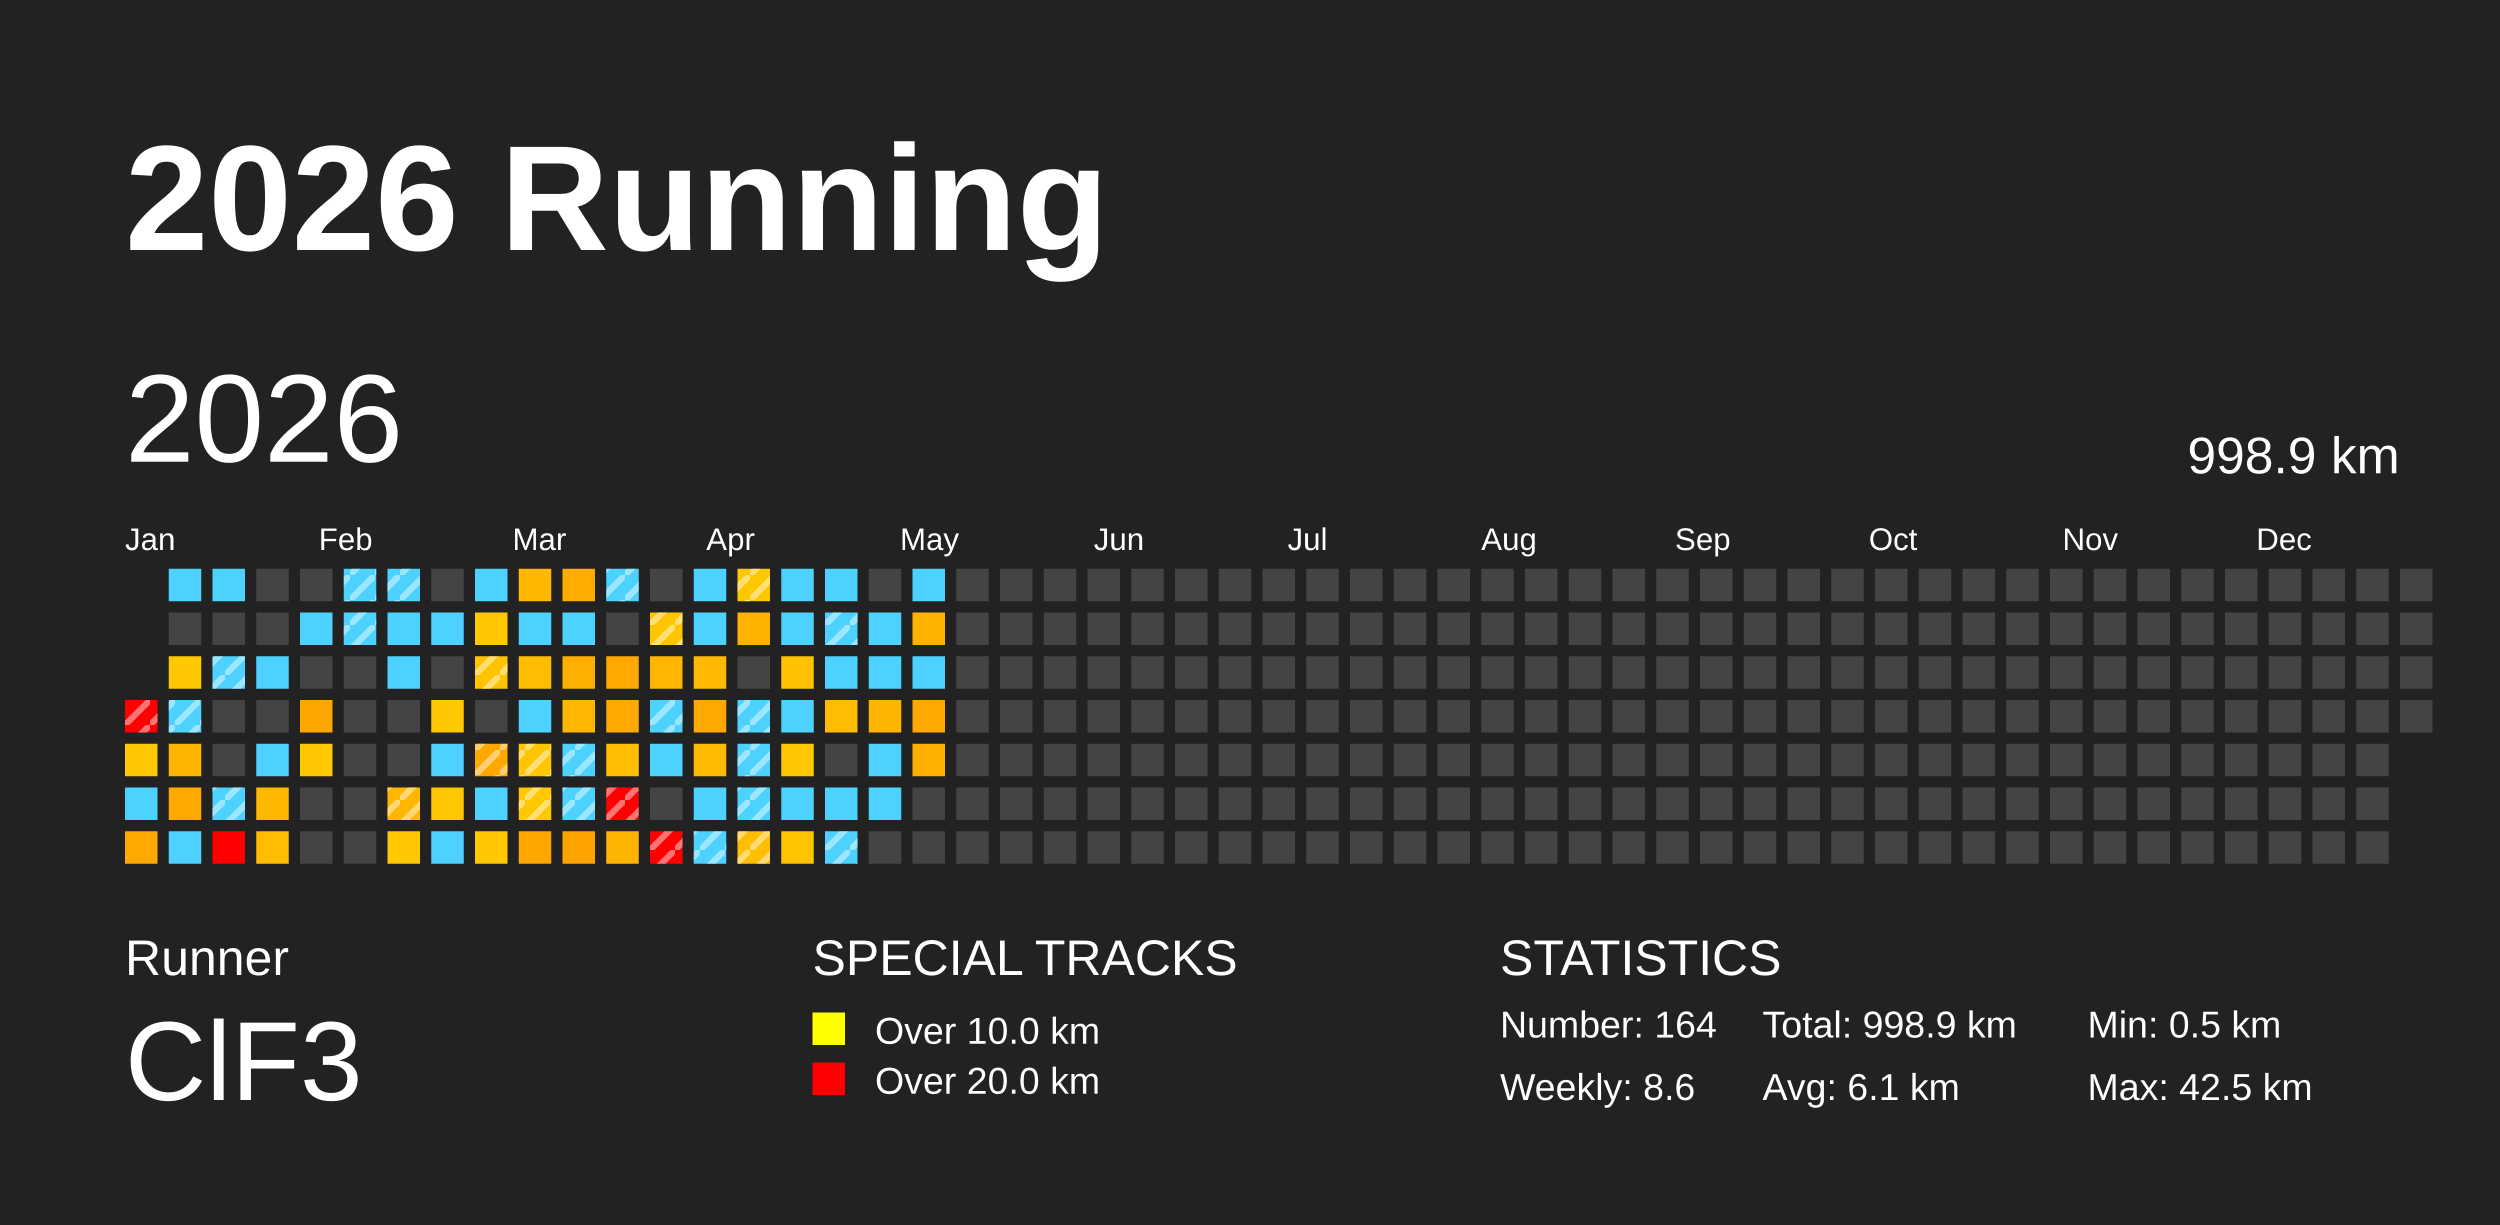
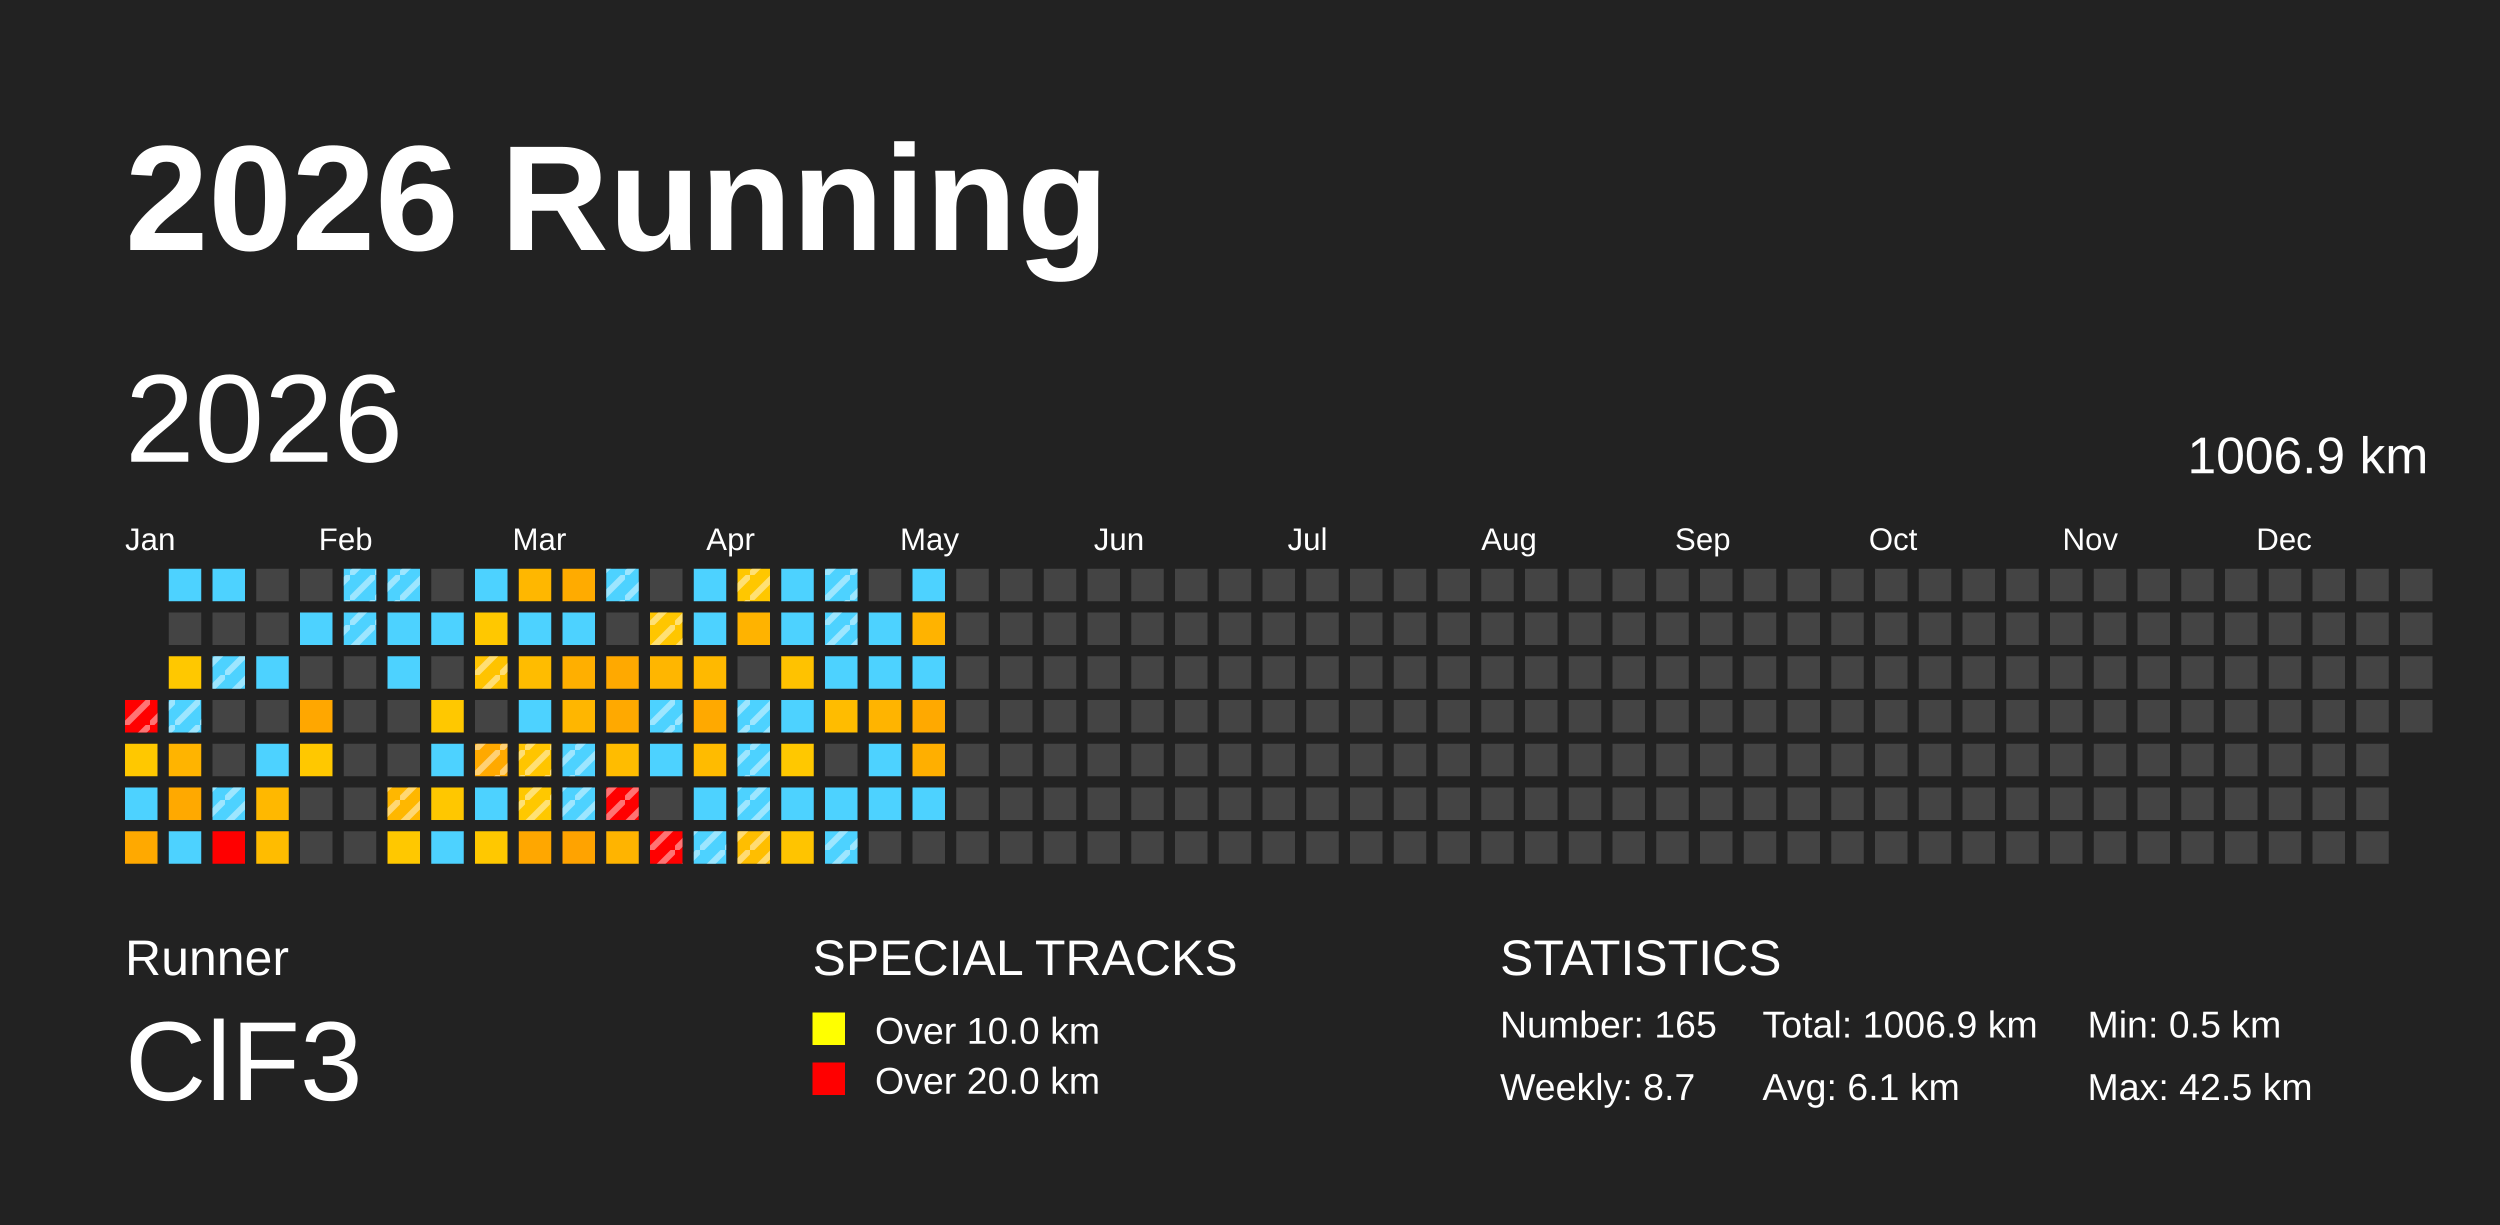
<svg xmlns="http://www.w3.org/2000/svg" baseProfile="full" height="98mm" version="1.1" viewBox="0,0,200,98" width="200mm">
  <defs>
    <pattern height="2" id="indoor-stripe" patternUnits="userSpaceOnUse" width="2">
      <line stroke="white" stroke-opacity="0.45" stroke-width="0.5" x1="0" x2="2" y1="2" y2="0" />
    </pattern>
  </defs>
  <rect fill="#222222" height="98" width="200" x="0" y="0" />
  <text fill="#FFFFFF" style="font-size:12px; font-family:Arial; font-weight:bold;" x="10" y="20">2026 Running</text>
  <text fill="#FFFFFF" style="font-size:4px; font-family:Arial" x="10" y="78">Runner</text>
  <text fill="#FFFFFF" style="font-size:9px; font-family:Arial" x="10" y="88">ClF3</text>
  <text fill="#FFFFFF" style="font-size:4px; font-family:Arial" x="65" y="78">SPECIAL TRACKS</text>
  <rect fill="yellow" height="2.6" width="2.6" x="65" y="81" />
  <text fill="#FFFFFF" style="font-size:3px; font-family:Arial" x="70" y="83.5">Over 10.0 km</text>
  <rect fill="red" height="2.6" width="2.6" x="65" y="85" />
  <text fill="#FFFFFF" style="font-size:3px; font-family:Arial" x="70" y="87.5">Over 20.0 km</text>
  <text fill="#FFFFFF" style="font-size:4px; font-family:Arial" x="120" y="78">STATISTICS</text>
-   <text fill="#FFFFFF" style="font-size:3px; font-family:Arial" x="120" y="83">Number: 164</text>
-   <text fill="#FFFFFF" style="font-size:3px; font-family:Arial" x="120" y="88">Weekly: 8.6</text>
-   <text fill="#FFFFFF" style="font-size:3px; font-family:Arial" x="141" y="83">Total: 998.9 km</text>
+   <text fill="#FFFFFF" style="font-size:3px; font-family:Arial" x="120" y="83">Number: 165</text>
+   <text fill="#FFFFFF" style="font-size:3px; font-family:Arial" x="120" y="88">Weekly: 8.7</text>
+   <text fill="#FFFFFF" style="font-size:3px; font-family:Arial" x="141" y="83">Total: 1006.9 km</text>
  <text fill="#FFFFFF" style="font-size:3px; font-family:Arial" x="141" y="88">Avg: 6.1 km</text>
  <text fill="#FFFFFF" style="font-size:3px; font-family:Arial" x="167" y="83">Min: 0.5 km</text>
  <text fill="#FFFFFF" style="font-size:3px; font-family:Arial" x="167" y="88">Max: 42.5 km</text>
  <text dominant-baseline="hanging" fill="#FFFFFF" style="font-size:10.0px; font-family:Arial;" x="10" y="30">2026</text>
-   <text dominant-baseline="hanging" fill="#FFFFFF" style="font-size:4.125px; font-family:Arial;" x="175" y="35">998.9 km</text>
+   <text dominant-baseline="hanging" fill="#FFFFFF" style="font-size:4.125px; font-family:Arial;" x="175" y="35">1006.9 km</text>
  <text fill="#FFFFFF" style="font-size:2.5px; font-family:Arial" x="10.0" y="44">Jan</text>
  <text fill="#FFFFFF" style="font-size:2.5px; font-family:Arial" x="25.5" y="44">Feb</text>
  <text fill="#FFFFFF" style="font-size:2.5px; font-family:Arial" x="41.0" y="44">Mar</text>
  <text fill="#FFFFFF" style="font-size:2.5px; font-family:Arial" x="56.5" y="44">Apr</text>
  <text fill="#FFFFFF" style="font-size:2.5px; font-family:Arial" x="72.0" y="44">May</text>
  <text fill="#FFFFFF" style="font-size:2.5px; font-family:Arial" x="87.5" y="44">Jun</text>
  <text fill="#FFFFFF" style="font-size:2.5px; font-family:Arial" x="103.0" y="44">Jul</text>
  <text fill="#FFFFFF" style="font-size:2.5px; font-family:Arial" x="118.5" y="44">Aug</text>
  <text fill="#FFFFFF" style="font-size:2.5px; font-family:Arial" x="134.0" y="44">Sep</text>
  <text fill="#FFFFFF" style="font-size:2.5px; font-family:Arial" x="149.5" y="44">Oct</text>
  <text fill="#FFFFFF" style="font-size:2.5px; font-family:Arial" x="165.0" y="44">Nov</text>
  <text fill="#FFFFFF" style="font-size:2.5px; font-family:Arial" x="180.5" y="44">Dec</text>
  <rect fill="red" height="2.6" width="2.6" x="10.0" y="56.0" />
  <rect fill="url(#indoor-stripe)" height="2.6" style="pointer-events: none;" width="2.6" x="10.0" y="56.0" />
  <rect fill="#ffc800" height="2.6" width="2.6" x="10.0" y="59.5" />
  <rect fill="#4dd2ff" height="2.6" width="2.6" x="10.0" y="63.0" />
  <rect fill="#ffa900" height="2.6" width="2.6" x="10.0" y="66.5" />
  <rect fill="#4dd2ff" height="2.6" width="2.6" x="13.5" y="45.5" />
  <rect fill="#444444" height="2.6" width="2.6" x="13.5" y="49.0" />
  <rect fill="#ffc800" height="2.6" width="2.6" x="13.5" y="52.5" />
  <rect fill="#4dd2ff" height="2.6" width="2.6" x="13.5" y="56.0" />
  <rect fill="url(#indoor-stripe)" height="2.6" style="pointer-events: none;" width="2.6" x="13.5" y="56.0" />
  <rect fill="#ffb400" height="2.6" width="2.6" x="13.5" y="59.5" />
  <rect fill="#ffa900" height="2.6" width="2.6" x="13.5" y="63.0" />
  <rect fill="#4dd2ff" height="2.6" width="2.6" x="13.5" y="66.5" />
  <rect fill="#4dd2ff" height="2.6" width="2.6" x="17.0" y="45.5" />
  <rect fill="#444444" height="2.6" width="2.6" x="17.0" y="49.0" />
  <rect fill="#4dd2ff" height="2.6" width="2.6" x="17.0" y="52.5" />
  <rect fill="url(#indoor-stripe)" height="2.6" style="pointer-events: none;" width="2.6" x="17.0" y="52.5" />
  <rect fill="#444444" height="2.6" width="2.6" x="17.0" y="56.0" />
  <rect fill="#444444" height="2.6" width="2.6" x="17.0" y="59.5" />
  <rect fill="#4dd2ff" height="2.6" width="2.6" x="17.0" y="63.0" />
  <rect fill="url(#indoor-stripe)" height="2.6" style="pointer-events: none;" width="2.6" x="17.0" y="63.0" />
  <rect fill="red" height="2.6" width="2.6" x="17.0" y="66.5" />
  <rect fill="#444444" height="2.6" width="2.6" x="20.5" y="45.5" />
  <rect fill="#444444" height="2.6" width="2.6" x="20.5" y="49.0" />
  <rect fill="#4dd2ff" height="2.6" width="2.6" x="20.5" y="52.5" />
  <rect fill="#444444" height="2.6" width="2.6" x="20.5" y="56.0" />
  <rect fill="#4dd2ff" height="2.6" width="2.6" x="20.5" y="59.5" />
  <rect fill="#ffb800" height="2.6" width="2.6" x="20.5" y="63.0" />
  <rect fill="#ffbc00" height="2.6" width="2.6" x="20.5" y="66.5" />
  <rect fill="#444444" height="2.6" width="2.6" x="24.0" y="45.5" />
  <rect fill="#4dd2ff" height="2.6" width="2.6" x="24.0" y="49.0" />
  <rect fill="#444444" height="2.6" width="2.6" x="24.0" y="52.5" />
  <rect fill="#ffa700" height="2.6" width="2.6" x="24.0" y="56.0" />
  <rect fill="#ffc800" height="2.6" width="2.6" x="24.0" y="59.5" />
  <rect fill="#444444" height="2.6" width="2.6" x="24.0" y="63.0" />
  <rect fill="#444444" height="2.6" width="2.6" x="24.0" y="66.5" />
  <rect fill="#4dd2ff" height="2.6" width="2.6" x="27.5" y="45.5" />
  <rect fill="url(#indoor-stripe)" height="2.6" style="pointer-events: none;" width="2.6" x="27.5" y="45.5" />
  <rect fill="#4dd2ff" height="2.6" width="2.6" x="27.5" y="49.0" />
  <rect fill="url(#indoor-stripe)" height="2.6" style="pointer-events: none;" width="2.6" x="27.5" y="49.0" />
  <rect fill="#444444" height="2.6" width="2.6" x="27.5" y="52.5" />
  <rect fill="#444444" height="2.6" width="2.6" x="27.5" y="56.0" />
  <rect fill="#444444" height="2.6" width="2.6" x="27.5" y="59.5" />
  <rect fill="#444444" height="2.6" width="2.6" x="27.5" y="63.0" />
  <rect fill="#444444" height="2.6" width="2.6" x="27.5" y="66.5" />
  <rect fill="#4dd2ff" height="2.6" width="2.6" x="31.0" y="45.5" />
  <rect fill="url(#indoor-stripe)" height="2.6" style="pointer-events: none;" width="2.6" x="31.0" y="45.5" />
  <rect fill="#4dd2ff" height="2.6" width="2.6" x="31.0" y="49.0" />
  <rect fill="#4dd2ff" height="2.6" width="2.6" x="31.0" y="52.5" />
  <rect fill="#444444" height="2.6" width="2.6" x="31.0" y="56.0" />
  <rect fill="#444444" height="2.6" width="2.6" x="31.0" y="59.5" />
  <rect fill="#ffb700" height="2.6" width="2.6" x="31.0" y="63.0" />
  <rect fill="url(#indoor-stripe)" height="2.6" style="pointer-events: none;" width="2.6" x="31.0" y="63.0" />
  <rect fill="#ffc800" height="2.6" width="2.6" x="31.0" y="66.5" />
  <rect fill="#444444" height="2.6" width="2.6" x="34.5" y="45.5" />
  <rect fill="#4dd2ff" height="2.6" width="2.6" x="34.5" y="49.0" />
  <rect fill="#444444" height="2.6" width="2.6" x="34.5" y="52.5" />
  <rect fill="#ffc800" height="2.6" width="2.6" x="34.5" y="56.0" />
  <rect fill="#4dd2ff" height="2.6" width="2.6" x="34.5" y="59.5" />
  <rect fill="#ffc700" height="2.6" width="2.6" x="34.5" y="63.0" />
  <rect fill="#4dd2ff" height="2.6" width="2.6" x="34.5" y="66.5" />
  <rect fill="#4dd2ff" height="2.6" width="2.6" x="38.0" y="45.5" />
  <rect fill="#ffc800" height="2.6" width="2.6" x="38.0" y="49.0" />
  <rect fill="#ffc300" height="2.6" width="2.6" x="38.0" y="52.5" />
  <rect fill="url(#indoor-stripe)" height="2.6" style="pointer-events: none;" width="2.6" x="38.0" y="52.5" />
  <rect fill="#444444" height="2.6" width="2.6" x="38.0" y="56.0" />
  <rect fill="#ffa900" height="2.6" width="2.6" x="38.0" y="59.5" />
  <rect fill="url(#indoor-stripe)" height="2.6" style="pointer-events: none;" width="2.6" x="38.0" y="59.5" />
  <rect fill="#4dd2ff" height="2.6" width="2.6" x="38.0" y="63.0" />
  <rect fill="#ffc800" height="2.6" width="2.6" x="38.0" y="66.5" />
  <rect fill="#ffb700" height="2.6" width="2.6" x="41.5" y="45.5" />
  <rect fill="#4dd2ff" height="2.6" width="2.6" x="41.5" y="49.0" />
  <rect fill="#ffbc00" height="2.6" width="2.6" x="41.5" y="52.5" />
  <rect fill="#4dd2ff" height="2.6" width="2.6" x="41.5" y="56.0" />
  <rect fill="#ffc500" height="2.6" width="2.6" x="41.5" y="59.5" />
  <rect fill="url(#indoor-stripe)" height="2.6" style="pointer-events: none;" width="2.6" x="41.5" y="59.5" />
  <rect fill="#ffc800" height="2.6" width="2.6" x="41.5" y="63.0" />
  <rect fill="url(#indoor-stripe)" height="2.6" style="pointer-events: none;" width="2.6" x="41.5" y="63.0" />
  <rect fill="#ffa700" height="2.6" width="2.6" x="41.5" y="66.5" />
  <rect fill="#ffab00" height="2.6" width="2.6" x="45.0" y="45.5" />
  <rect fill="#4dd2ff" height="2.6" width="2.6" x="45.0" y="49.0" />
  <rect fill="#ffaf00" height="2.6" width="2.6" x="45.0" y="52.5" />
  <rect fill="#ffb600" height="2.6" width="2.6" x="45.0" y="56.0" />
  <rect fill="#4dd2ff" height="2.6" width="2.6" x="45.0" y="59.5" />
  <rect fill="url(#indoor-stripe)" height="2.6" style="pointer-events: none;" width="2.6" x="45.0" y="59.5" />
  <rect fill="#4dd2ff" height="2.6" width="2.6" x="45.0" y="63.0" />
  <rect fill="url(#indoor-stripe)" height="2.6" style="pointer-events: none;" width="2.6" x="45.0" y="63.0" />
  <rect fill="#ffa300" height="2.6" width="2.6" x="45.0" y="66.5" />
  <rect fill="#4dd2ff" height="2.6" width="2.6" x="48.5" y="45.5" />
  <rect fill="url(#indoor-stripe)" height="2.6" style="pointer-events: none;" width="2.6" x="48.5" y="45.5" />
  <rect fill="#444444" height="2.6" width="2.6" x="48.5" y="49.0" />
  <rect fill="#ffa900" height="2.6" width="2.6" x="48.5" y="52.5" />
  <rect fill="#ffa900" height="2.6" width="2.6" x="48.5" y="56.0" />
  <rect fill="#ffbc00" height="2.6" width="2.6" x="48.5" y="59.5" />
  <rect fill="red" height="2.6" width="2.6" x="48.5" y="63.0" />
  <rect fill="url(#indoor-stripe)" height="2.6" style="pointer-events: none;" width="2.6" x="48.5" y="63.0" />
  <rect fill="#ffb400" height="2.6" width="2.6" x="48.5" y="66.5" />
  <rect fill="#444444" height="2.6" width="2.6" x="52.0" y="45.5" />
  <rect fill="#ffc600" height="2.6" width="2.6" x="52.0" y="49.0" />
  <rect fill="url(#indoor-stripe)" height="2.6" style="pointer-events: none;" width="2.6" x="52.0" y="49.0" />
  <rect fill="#ffb600" height="2.6" width="2.6" x="52.0" y="52.5" />
  <rect fill="#4dd2ff" height="2.6" width="2.6" x="52.0" y="56.0" />
  <rect fill="url(#indoor-stripe)" height="2.6" style="pointer-events: none;" width="2.6" x="52.0" y="56.0" />
  <rect fill="#4dd2ff" height="2.6" width="2.6" x="52.0" y="59.5" />
  <rect fill="#444444" height="2.6" width="2.6" x="52.0" y="63.0" />
  <rect fill="red" height="2.6" width="2.6" x="52.0" y="66.5" />
  <rect fill="url(#indoor-stripe)" height="2.6" style="pointer-events: none;" width="2.6" x="52.0" y="66.5" />
  <rect fill="#4dd2ff" height="2.6" width="2.6" x="55.5" y="45.5" />
  <rect fill="#4dd2ff" height="2.6" width="2.6" x="55.5" y="49.0" />
  <rect fill="#ffb900" height="2.6" width="2.6" x="55.5" y="52.5" />
  <rect fill="#ffa900" height="2.6" width="2.6" x="55.5" y="56.0" />
  <rect fill="#ffbb00" height="2.6" width="2.6" x="55.5" y="59.5" />
  <rect fill="#4dd2ff" height="2.6" width="2.6" x="55.5" y="63.0" />
  <rect fill="#4dd2ff" height="2.6" width="2.6" x="55.5" y="66.5" />
  <rect fill="url(#indoor-stripe)" height="2.6" style="pointer-events: none;" width="2.6" x="55.5" y="66.5" />
  <rect fill="#ffc700" height="2.6" width="2.6" x="59.0" y="45.5" />
  <rect fill="url(#indoor-stripe)" height="2.6" style="pointer-events: none;" width="2.6" x="59.0" y="45.5" />
  <rect fill="#ffb300" height="2.6" width="2.6" x="59.0" y="49.0" />
  <rect fill="#444444" height="2.6" width="2.6" x="59.0" y="52.5" />
  <rect fill="#4dd2ff" height="2.6" width="2.6" x="59.0" y="56.0" />
  <rect fill="url(#indoor-stripe)" height="2.6" style="pointer-events: none;" width="2.6" x="59.0" y="56.0" />
  <rect fill="#4dd2ff" height="2.6" width="2.6" x="59.0" y="59.5" />
  <rect fill="url(#indoor-stripe)" height="2.6" style="pointer-events: none;" width="2.6" x="59.0" y="59.5" />
  <rect fill="#4dd2ff" height="2.6" width="2.6" x="59.0" y="63.0" />
  <rect fill="url(#indoor-stripe)" height="2.6" style="pointer-events: none;" width="2.6" x="59.0" y="63.0" />
  <rect fill="#ffbe00" height="2.6" width="2.6" x="59.0" y="66.5" />
  <rect fill="url(#indoor-stripe)" height="2.6" style="pointer-events: none;" width="2.6" x="59.0" y="66.5" />
  <rect fill="#4dd2ff" height="2.6" width="2.6" x="62.5" y="45.5" />
  <rect fill="#4dd2ff" height="2.6" width="2.6" x="62.5" y="49.0" />
  <rect fill="#ffc200" height="2.6" width="2.6" x="62.5" y="52.5" />
  <rect fill="#4dd2ff" height="2.6" width="2.6" x="62.5" y="56.0" />
  <rect fill="#ffc800" height="2.6" width="2.6" x="62.5" y="59.5" />
  <rect fill="#4dd2ff" height="2.6" width="2.6" x="62.5" y="63.0" />
  <rect fill="#ffc400" height="2.6" width="2.6" x="62.5" y="66.5" />
  <rect fill="#4dd2ff" height="2.6" width="2.6" x="66.0" y="45.5" />
+   <rect fill="url(#indoor-stripe)" height="2.6" style="pointer-events: none;" width="2.6" x="66.0" y="45.5" />
  <rect fill="#4dd2ff" height="2.6" width="2.6" x="66.0" y="49.0" />
  <rect fill="url(#indoor-stripe)" height="2.6" style="pointer-events: none;" width="2.6" x="66.0" y="49.0" />
  <rect fill="#4dd2ff" height="2.6" width="2.6" x="66.0" y="52.5" />
  <rect fill="#ffbc00" height="2.6" width="2.6" x="66.0" y="56.0" />
  <rect fill="#444444" height="2.6" width="2.6" x="66.0" y="59.5" />
  <rect fill="#4dd2ff" height="2.6" width="2.6" x="66.0" y="63.0" />
  <rect fill="#4dd2ff" height="2.6" width="2.6" x="66.0" y="66.5" />
  <rect fill="url(#indoor-stripe)" height="2.6" style="pointer-events: none;" width="2.6" x="66.0" y="66.5" />
  <rect fill="#444444" height="2.6" width="2.6" x="69.5" y="45.5" />
  <rect fill="#4dd2ff" height="2.6" width="2.6" x="69.5" y="49.0" />
  <rect fill="#4dd2ff" height="2.6" width="2.6" x="69.5" y="52.5" />
  <rect fill="#ffb400" height="2.6" width="2.6" x="69.5" y="56.0" />
  <rect fill="#4dd2ff" height="2.6" width="2.6" x="69.5" y="59.5" />
  <rect fill="#4dd2ff" height="2.6" width="2.6" x="69.5" y="63.0" />
  <rect fill="#444444" height="2.6" width="2.6" x="69.5" y="66.5" />
  <rect fill="#4dd2ff" height="2.6" width="2.6" x="73.0" y="45.5" />
  <rect fill="#ffb300" height="2.6" width="2.6" x="73.0" y="49.0" />
  <rect fill="#4dd2ff" height="2.6" width="2.6" x="73.0" y="52.5" />
  <rect fill="#ffa900" height="2.6" width="2.6" x="73.0" y="56.0" />
  <rect fill="#ffaf00" height="2.6" width="2.6" x="73.0" y="59.5" />
-   <rect fill="#444444" height="2.6" width="2.6" x="73.0" y="63.0" />
+   <rect fill="#4dd2ff" height="2.6" width="2.6" x="73.0" y="63.0" />
  <rect fill="#444444" height="2.6" width="2.6" x="73.0" y="66.5" />
  <rect fill="#444444" height="2.6" width="2.6" x="76.5" y="45.5" />
  <rect fill="#444444" height="2.6" width="2.6" x="76.5" y="49.0" />
  <rect fill="#444444" height="2.6" width="2.6" x="76.5" y="52.5" />
  <rect fill="#444444" height="2.6" width="2.6" x="76.5" y="56.0" />
  <rect fill="#444444" height="2.6" width="2.6" x="76.5" y="59.5" />
  <rect fill="#444444" height="2.6" width="2.6" x="76.5" y="63.0" />
  <rect fill="#444444" height="2.6" width="2.6" x="76.5" y="66.5" />
  <rect fill="#444444" height="2.6" width="2.6" x="80.0" y="45.5" />
  <rect fill="#444444" height="2.6" width="2.6" x="80.0" y="49.0" />
  <rect fill="#444444" height="2.6" width="2.6" x="80.0" y="52.5" />
  <rect fill="#444444" height="2.6" width="2.6" x="80.0" y="56.0" />
  <rect fill="#444444" height="2.6" width="2.6" x="80.0" y="59.5" />
  <rect fill="#444444" height="2.6" width="2.6" x="80.0" y="63.0" />
  <rect fill="#444444" height="2.6" width="2.6" x="80.0" y="66.5" />
  <rect fill="#444444" height="2.6" width="2.6" x="83.5" y="45.5" />
  <rect fill="#444444" height="2.6" width="2.6" x="83.5" y="49.0" />
  <rect fill="#444444" height="2.6" width="2.6" x="83.5" y="52.5" />
  <rect fill="#444444" height="2.6" width="2.6" x="83.5" y="56.0" />
  <rect fill="#444444" height="2.6" width="2.6" x="83.5" y="59.5" />
  <rect fill="#444444" height="2.6" width="2.6" x="83.5" y="63.0" />
  <rect fill="#444444" height="2.6" width="2.6" x="83.5" y="66.5" />
  <rect fill="#444444" height="2.6" width="2.6" x="87.0" y="45.5" />
  <rect fill="#444444" height="2.6" width="2.6" x="87.0" y="49.0" />
  <rect fill="#444444" height="2.6" width="2.6" x="87.0" y="52.5" />
  <rect fill="#444444" height="2.6" width="2.6" x="87.0" y="56.0" />
  <rect fill="#444444" height="2.6" width="2.6" x="87.0" y="59.5" />
  <rect fill="#444444" height="2.6" width="2.6" x="87.0" y="63.0" />
  <rect fill="#444444" height="2.6" width="2.6" x="87.0" y="66.5" />
  <rect fill="#444444" height="2.6" width="2.6" x="90.5" y="45.5" />
  <rect fill="#444444" height="2.6" width="2.6" x="90.5" y="49.0" />
  <rect fill="#444444" height="2.6" width="2.6" x="90.5" y="52.5" />
  <rect fill="#444444" height="2.6" width="2.6" x="90.5" y="56.0" />
  <rect fill="#444444" height="2.6" width="2.6" x="90.5" y="59.5" />
  <rect fill="#444444" height="2.6" width="2.6" x="90.5" y="63.0" />
  <rect fill="#444444" height="2.6" width="2.6" x="90.5" y="66.5" />
  <rect fill="#444444" height="2.6" width="2.6" x="94.0" y="45.5" />
  <rect fill="#444444" height="2.6" width="2.6" x="94.0" y="49.0" />
  <rect fill="#444444" height="2.6" width="2.6" x="94.0" y="52.5" />
  <rect fill="#444444" height="2.6" width="2.6" x="94.0" y="56.0" />
  <rect fill="#444444" height="2.6" width="2.6" x="94.0" y="59.5" />
  <rect fill="#444444" height="2.6" width="2.6" x="94.0" y="63.0" />
  <rect fill="#444444" height="2.6" width="2.6" x="94.0" y="66.5" />
  <rect fill="#444444" height="2.6" width="2.6" x="97.5" y="45.5" />
  <rect fill="#444444" height="2.6" width="2.6" x="97.5" y="49.0" />
  <rect fill="#444444" height="2.6" width="2.6" x="97.5" y="52.5" />
  <rect fill="#444444" height="2.6" width="2.6" x="97.5" y="56.0" />
  <rect fill="#444444" height="2.6" width="2.6" x="97.5" y="59.5" />
  <rect fill="#444444" height="2.6" width="2.6" x="97.5" y="63.0" />
  <rect fill="#444444" height="2.6" width="2.6" x="97.5" y="66.5" />
  <rect fill="#444444" height="2.6" width="2.6" x="101.0" y="45.5" />
  <rect fill="#444444" height="2.6" width="2.6" x="101.0" y="49.0" />
  <rect fill="#444444" height="2.6" width="2.6" x="101.0" y="52.5" />
  <rect fill="#444444" height="2.6" width="2.6" x="101.0" y="56.0" />
  <rect fill="#444444" height="2.6" width="2.6" x="101.0" y="59.5" />
  <rect fill="#444444" height="2.6" width="2.6" x="101.0" y="63.0" />
  <rect fill="#444444" height="2.6" width="2.6" x="101.0" y="66.5" />
  <rect fill="#444444" height="2.6" width="2.6" x="104.5" y="45.5" />
  <rect fill="#444444" height="2.6" width="2.6" x="104.5" y="49.0" />
  <rect fill="#444444" height="2.6" width="2.6" x="104.5" y="52.5" />
  <rect fill="#444444" height="2.6" width="2.6" x="104.5" y="56.0" />
  <rect fill="#444444" height="2.6" width="2.6" x="104.5" y="59.5" />
  <rect fill="#444444" height="2.6" width="2.6" x="104.5" y="63.0" />
  <rect fill="#444444" height="2.6" width="2.6" x="104.5" y="66.5" />
  <rect fill="#444444" height="2.6" width="2.6" x="108.0" y="45.5" />
  <rect fill="#444444" height="2.6" width="2.6" x="108.0" y="49.0" />
  <rect fill="#444444" height="2.6" width="2.6" x="108.0" y="52.5" />
  <rect fill="#444444" height="2.6" width="2.6" x="108.0" y="56.0" />
  <rect fill="#444444" height="2.6" width="2.6" x="108.0" y="59.5" />
  <rect fill="#444444" height="2.6" width="2.6" x="108.0" y="63.0" />
  <rect fill="#444444" height="2.6" width="2.6" x="108.0" y="66.5" />
  <rect fill="#444444" height="2.6" width="2.6" x="111.5" y="45.5" />
  <rect fill="#444444" height="2.6" width="2.6" x="111.5" y="49.0" />
  <rect fill="#444444" height="2.6" width="2.6" x="111.5" y="52.5" />
  <rect fill="#444444" height="2.6" width="2.6" x="111.5" y="56.0" />
  <rect fill="#444444" height="2.6" width="2.6" x="111.5" y="59.5" />
  <rect fill="#444444" height="2.6" width="2.6" x="111.5" y="63.0" />
  <rect fill="#444444" height="2.6" width="2.6" x="111.5" y="66.5" />
  <rect fill="#444444" height="2.6" width="2.6" x="115.0" y="45.5" />
  <rect fill="#444444" height="2.6" width="2.6" x="115.0" y="49.0" />
  <rect fill="#444444" height="2.6" width="2.6" x="115.0" y="52.5" />
  <rect fill="#444444" height="2.6" width="2.6" x="115.0" y="56.0" />
  <rect fill="#444444" height="2.6" width="2.6" x="115.0" y="59.5" />
  <rect fill="#444444" height="2.6" width="2.6" x="115.0" y="63.0" />
  <rect fill="#444444" height="2.6" width="2.6" x="115.0" y="66.5" />
  <rect fill="#444444" height="2.6" width="2.6" x="118.5" y="45.5" />
  <rect fill="#444444" height="2.6" width="2.6" x="118.5" y="49.0" />
  <rect fill="#444444" height="2.6" width="2.6" x="118.5" y="52.5" />
  <rect fill="#444444" height="2.6" width="2.6" x="118.5" y="56.0" />
  <rect fill="#444444" height="2.6" width="2.6" x="118.5" y="59.5" />
  <rect fill="#444444" height="2.6" width="2.6" x="118.5" y="63.0" />
  <rect fill="#444444" height="2.6" width="2.6" x="118.5" y="66.5" />
  <rect fill="#444444" height="2.6" width="2.6" x="122.0" y="45.5" />
  <rect fill="#444444" height="2.6" width="2.6" x="122.0" y="49.0" />
  <rect fill="#444444" height="2.6" width="2.6" x="122.0" y="52.5" />
  <rect fill="#444444" height="2.6" width="2.6" x="122.0" y="56.0" />
  <rect fill="#444444" height="2.6" width="2.6" x="122.0" y="59.5" />
  <rect fill="#444444" height="2.6" width="2.6" x="122.0" y="63.0" />
  <rect fill="#444444" height="2.6" width="2.6" x="122.0" y="66.5" />
  <rect fill="#444444" height="2.6" width="2.6" x="125.5" y="45.5" />
  <rect fill="#444444" height="2.6" width="2.6" x="125.5" y="49.0" />
  <rect fill="#444444" height="2.6" width="2.6" x="125.5" y="52.5" />
  <rect fill="#444444" height="2.6" width="2.6" x="125.5" y="56.0" />
  <rect fill="#444444" height="2.6" width="2.6" x="125.5" y="59.5" />
  <rect fill="#444444" height="2.6" width="2.6" x="125.5" y="63.0" />
  <rect fill="#444444" height="2.6" width="2.6" x="125.5" y="66.5" />
  <rect fill="#444444" height="2.6" width="2.6" x="129.0" y="45.5" />
  <rect fill="#444444" height="2.6" width="2.6" x="129.0" y="49.0" />
  <rect fill="#444444" height="2.6" width="2.6" x="129.0" y="52.5" />
  <rect fill="#444444" height="2.6" width="2.6" x="129.0" y="56.0" />
  <rect fill="#444444" height="2.6" width="2.6" x="129.0" y="59.5" />
  <rect fill="#444444" height="2.6" width="2.6" x="129.0" y="63.0" />
  <rect fill="#444444" height="2.6" width="2.6" x="129.0" y="66.5" />
  <rect fill="#444444" height="2.6" width="2.6" x="132.5" y="45.5" />
  <rect fill="#444444" height="2.6" width="2.6" x="132.5" y="49.0" />
  <rect fill="#444444" height="2.6" width="2.6" x="132.5" y="52.5" />
  <rect fill="#444444" height="2.6" width="2.6" x="132.5" y="56.0" />
  <rect fill="#444444" height="2.6" width="2.6" x="132.5" y="59.5" />
  <rect fill="#444444" height="2.6" width="2.6" x="132.5" y="63.0" />
  <rect fill="#444444" height="2.6" width="2.6" x="132.5" y="66.5" />
  <rect fill="#444444" height="2.6" width="2.6" x="136.0" y="45.5" />
  <rect fill="#444444" height="2.6" width="2.6" x="136.0" y="49.0" />
  <rect fill="#444444" height="2.6" width="2.6" x="136.0" y="52.5" />
  <rect fill="#444444" height="2.6" width="2.6" x="136.0" y="56.0" />
  <rect fill="#444444" height="2.6" width="2.6" x="136.0" y="59.5" />
  <rect fill="#444444" height="2.6" width="2.6" x="136.0" y="63.0" />
  <rect fill="#444444" height="2.6" width="2.6" x="136.0" y="66.5" />
  <rect fill="#444444" height="2.6" width="2.6" x="139.5" y="45.5" />
  <rect fill="#444444" height="2.6" width="2.6" x="139.5" y="49.0" />
  <rect fill="#444444" height="2.6" width="2.6" x="139.5" y="52.5" />
  <rect fill="#444444" height="2.6" width="2.6" x="139.5" y="56.0" />
  <rect fill="#444444" height="2.6" width="2.6" x="139.5" y="59.5" />
  <rect fill="#444444" height="2.6" width="2.6" x="139.5" y="63.0" />
  <rect fill="#444444" height="2.6" width="2.6" x="139.5" y="66.5" />
  <rect fill="#444444" height="2.6" width="2.6" x="143.0" y="45.5" />
  <rect fill="#444444" height="2.6" width="2.6" x="143.0" y="49.0" />
  <rect fill="#444444" height="2.6" width="2.6" x="143.0" y="52.5" />
  <rect fill="#444444" height="2.6" width="2.6" x="143.0" y="56.0" />
  <rect fill="#444444" height="2.6" width="2.6" x="143.0" y="59.5" />
  <rect fill="#444444" height="2.6" width="2.6" x="143.0" y="63.0" />
  <rect fill="#444444" height="2.6" width="2.6" x="143.0" y="66.5" />
  <rect fill="#444444" height="2.6" width="2.6" x="146.5" y="45.5" />
  <rect fill="#444444" height="2.6" width="2.6" x="146.5" y="49.0" />
  <rect fill="#444444" height="2.6" width="2.6" x="146.5" y="52.5" />
  <rect fill="#444444" height="2.6" width="2.6" x="146.5" y="56.0" />
  <rect fill="#444444" height="2.6" width="2.6" x="146.5" y="59.5" />
  <rect fill="#444444" height="2.6" width="2.6" x="146.5" y="63.0" />
  <rect fill="#444444" height="2.6" width="2.6" x="146.5" y="66.5" />
  <rect fill="#444444" height="2.6" width="2.6" x="150.0" y="45.5" />
  <rect fill="#444444" height="2.6" width="2.6" x="150.0" y="49.0" />
  <rect fill="#444444" height="2.6" width="2.6" x="150.0" y="52.5" />
  <rect fill="#444444" height="2.6" width="2.6" x="150.0" y="56.0" />
  <rect fill="#444444" height="2.6" width="2.6" x="150.0" y="59.5" />
  <rect fill="#444444" height="2.6" width="2.6" x="150.0" y="63.0" />
  <rect fill="#444444" height="2.6" width="2.6" x="150.0" y="66.5" />
  <rect fill="#444444" height="2.6" width="2.6" x="153.5" y="45.5" />
  <rect fill="#444444" height="2.6" width="2.6" x="153.5" y="49.0" />
  <rect fill="#444444" height="2.6" width="2.6" x="153.5" y="52.5" />
  <rect fill="#444444" height="2.6" width="2.6" x="153.5" y="56.0" />
  <rect fill="#444444" height="2.6" width="2.6" x="153.5" y="59.5" />
  <rect fill="#444444" height="2.6" width="2.6" x="153.5" y="63.0" />
  <rect fill="#444444" height="2.6" width="2.6" x="153.5" y="66.5" />
  <rect fill="#444444" height="2.6" width="2.6" x="157.0" y="45.5" />
  <rect fill="#444444" height="2.6" width="2.6" x="157.0" y="49.0" />
  <rect fill="#444444" height="2.6" width="2.6" x="157.0" y="52.5" />
  <rect fill="#444444" height="2.6" width="2.6" x="157.0" y="56.0" />
  <rect fill="#444444" height="2.6" width="2.6" x="157.0" y="59.5" />
  <rect fill="#444444" height="2.6" width="2.6" x="157.0" y="63.0" />
  <rect fill="#444444" height="2.6" width="2.6" x="157.0" y="66.5" />
  <rect fill="#444444" height="2.6" width="2.6" x="160.5" y="45.5" />
  <rect fill="#444444" height="2.6" width="2.6" x="160.5" y="49.0" />
  <rect fill="#444444" height="2.6" width="2.6" x="160.5" y="52.5" />
  <rect fill="#444444" height="2.6" width="2.6" x="160.5" y="56.0" />
  <rect fill="#444444" height="2.6" width="2.6" x="160.5" y="59.5" />
  <rect fill="#444444" height="2.6" width="2.6" x="160.5" y="63.0" />
  <rect fill="#444444" height="2.6" width="2.6" x="160.5" y="66.5" />
  <rect fill="#444444" height="2.6" width="2.6" x="164.0" y="45.5" />
  <rect fill="#444444" height="2.6" width="2.6" x="164.0" y="49.0" />
  <rect fill="#444444" height="2.6" width="2.6" x="164.0" y="52.5" />
  <rect fill="#444444" height="2.6" width="2.6" x="164.0" y="56.0" />
  <rect fill="#444444" height="2.6" width="2.6" x="164.0" y="59.5" />
  <rect fill="#444444" height="2.6" width="2.6" x="164.0" y="63.0" />
  <rect fill="#444444" height="2.6" width="2.6" x="164.0" y="66.5" />
  <rect fill="#444444" height="2.6" width="2.6" x="167.5" y="45.5" />
  <rect fill="#444444" height="2.6" width="2.6" x="167.5" y="49.0" />
  <rect fill="#444444" height="2.6" width="2.6" x="167.5" y="52.5" />
  <rect fill="#444444" height="2.6" width="2.6" x="167.5" y="56.0" />
  <rect fill="#444444" height="2.6" width="2.6" x="167.5" y="59.5" />
  <rect fill="#444444" height="2.6" width="2.6" x="167.5" y="63.0" />
  <rect fill="#444444" height="2.6" width="2.6" x="167.5" y="66.5" />
  <rect fill="#444444" height="2.6" width="2.6" x="171.0" y="45.5" />
  <rect fill="#444444" height="2.6" width="2.6" x="171.0" y="49.0" />
  <rect fill="#444444" height="2.6" width="2.6" x="171.0" y="52.5" />
  <rect fill="#444444" height="2.6" width="2.6" x="171.0" y="56.0" />
  <rect fill="#444444" height="2.6" width="2.6" x="171.0" y="59.5" />
  <rect fill="#444444" height="2.6" width="2.6" x="171.0" y="63.0" />
  <rect fill="#444444" height="2.6" width="2.6" x="171.0" y="66.5" />
  <rect fill="#444444" height="2.6" width="2.6" x="174.5" y="45.5" />
  <rect fill="#444444" height="2.6" width="2.6" x="174.5" y="49.0" />
  <rect fill="#444444" height="2.6" width="2.6" x="174.5" y="52.5" />
  <rect fill="#444444" height="2.6" width="2.6" x="174.5" y="56.0" />
  <rect fill="#444444" height="2.6" width="2.6" x="174.5" y="59.5" />
  <rect fill="#444444" height="2.6" width="2.6" x="174.5" y="63.0" />
  <rect fill="#444444" height="2.6" width="2.6" x="174.5" y="66.5" />
  <rect fill="#444444" height="2.6" width="2.6" x="178.0" y="45.5" />
  <rect fill="#444444" height="2.6" width="2.6" x="178.0" y="49.0" />
  <rect fill="#444444" height="2.6" width="2.6" x="178.0" y="52.5" />
  <rect fill="#444444" height="2.6" width="2.6" x="178.0" y="56.0" />
  <rect fill="#444444" height="2.6" width="2.6" x="178.0" y="59.5" />
  <rect fill="#444444" height="2.6" width="2.6" x="178.0" y="63.0" />
  <rect fill="#444444" height="2.6" width="2.6" x="178.0" y="66.5" />
  <rect fill="#444444" height="2.6" width="2.6" x="181.5" y="45.5" />
  <rect fill="#444444" height="2.6" width="2.6" x="181.5" y="49.0" />
  <rect fill="#444444" height="2.6" width="2.6" x="181.5" y="52.5" />
  <rect fill="#444444" height="2.6" width="2.6" x="181.5" y="56.0" />
  <rect fill="#444444" height="2.6" width="2.6" x="181.5" y="59.5" />
  <rect fill="#444444" height="2.6" width="2.6" x="181.5" y="63.0" />
  <rect fill="#444444" height="2.6" width="2.6" x="181.5" y="66.5" />
  <rect fill="#444444" height="2.6" width="2.6" x="185.0" y="45.5" />
  <rect fill="#444444" height="2.6" width="2.6" x="185.0" y="49.0" />
  <rect fill="#444444" height="2.6" width="2.6" x="185.0" y="52.5" />
  <rect fill="#444444" height="2.6" width="2.6" x="185.0" y="56.0" />
  <rect fill="#444444" height="2.6" width="2.6" x="185.0" y="59.5" />
  <rect fill="#444444" height="2.6" width="2.6" x="185.0" y="63.0" />
  <rect fill="#444444" height="2.6" width="2.6" x="185.0" y="66.5" />
  <rect fill="#444444" height="2.6" width="2.6" x="188.5" y="45.5" />
  <rect fill="#444444" height="2.6" width="2.6" x="188.5" y="49.0" />
  <rect fill="#444444" height="2.6" width="2.6" x="188.5" y="52.5" />
  <rect fill="#444444" height="2.6" width="2.6" x="188.5" y="56.0" />
  <rect fill="#444444" height="2.6" width="2.6" x="188.5" y="59.5" />
  <rect fill="#444444" height="2.6" width="2.6" x="188.5" y="63.0" />
  <rect fill="#444444" height="2.6" width="2.6" x="188.5" y="66.5" />
  <rect fill="#444444" height="2.6" width="2.6" x="192.0" y="45.5" />
  <rect fill="#444444" height="2.6" width="2.6" x="192.0" y="49.0" />
  <rect fill="#444444" height="2.6" width="2.6" x="192.0" y="52.5" />
  <rect fill="#444444" height="2.6" width="2.6" x="192.0" y="56.0" />
</svg>
